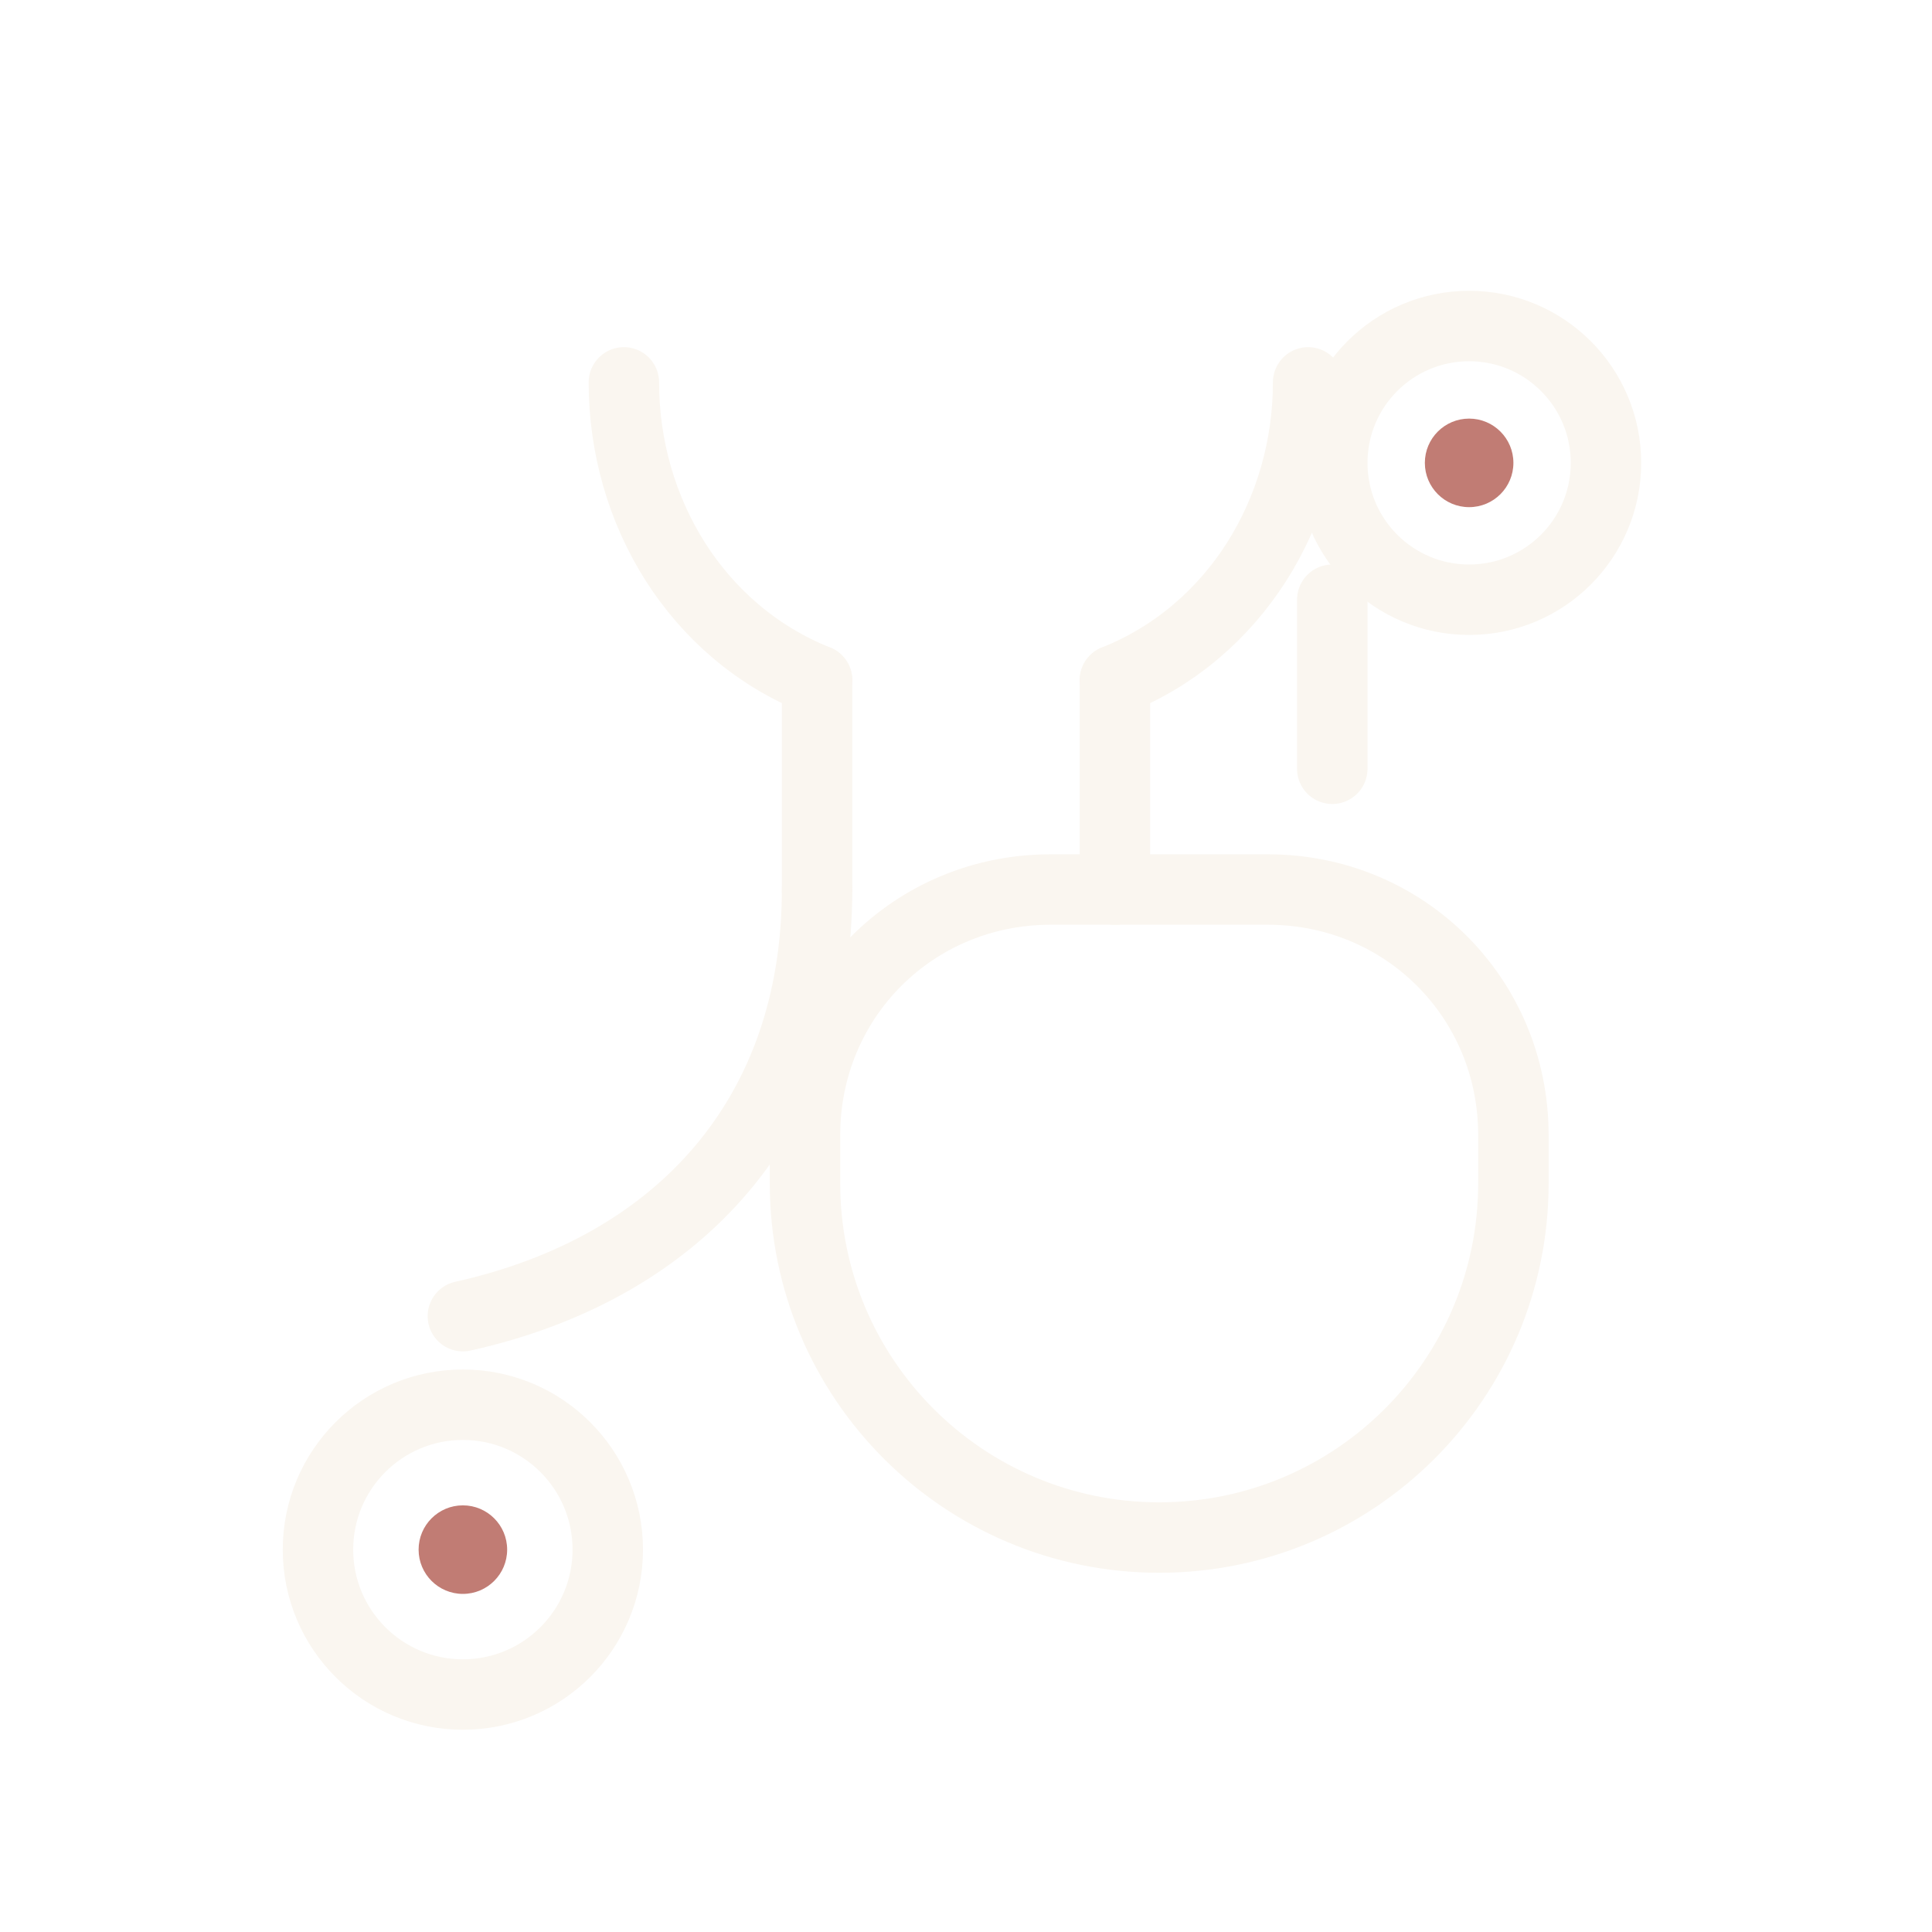
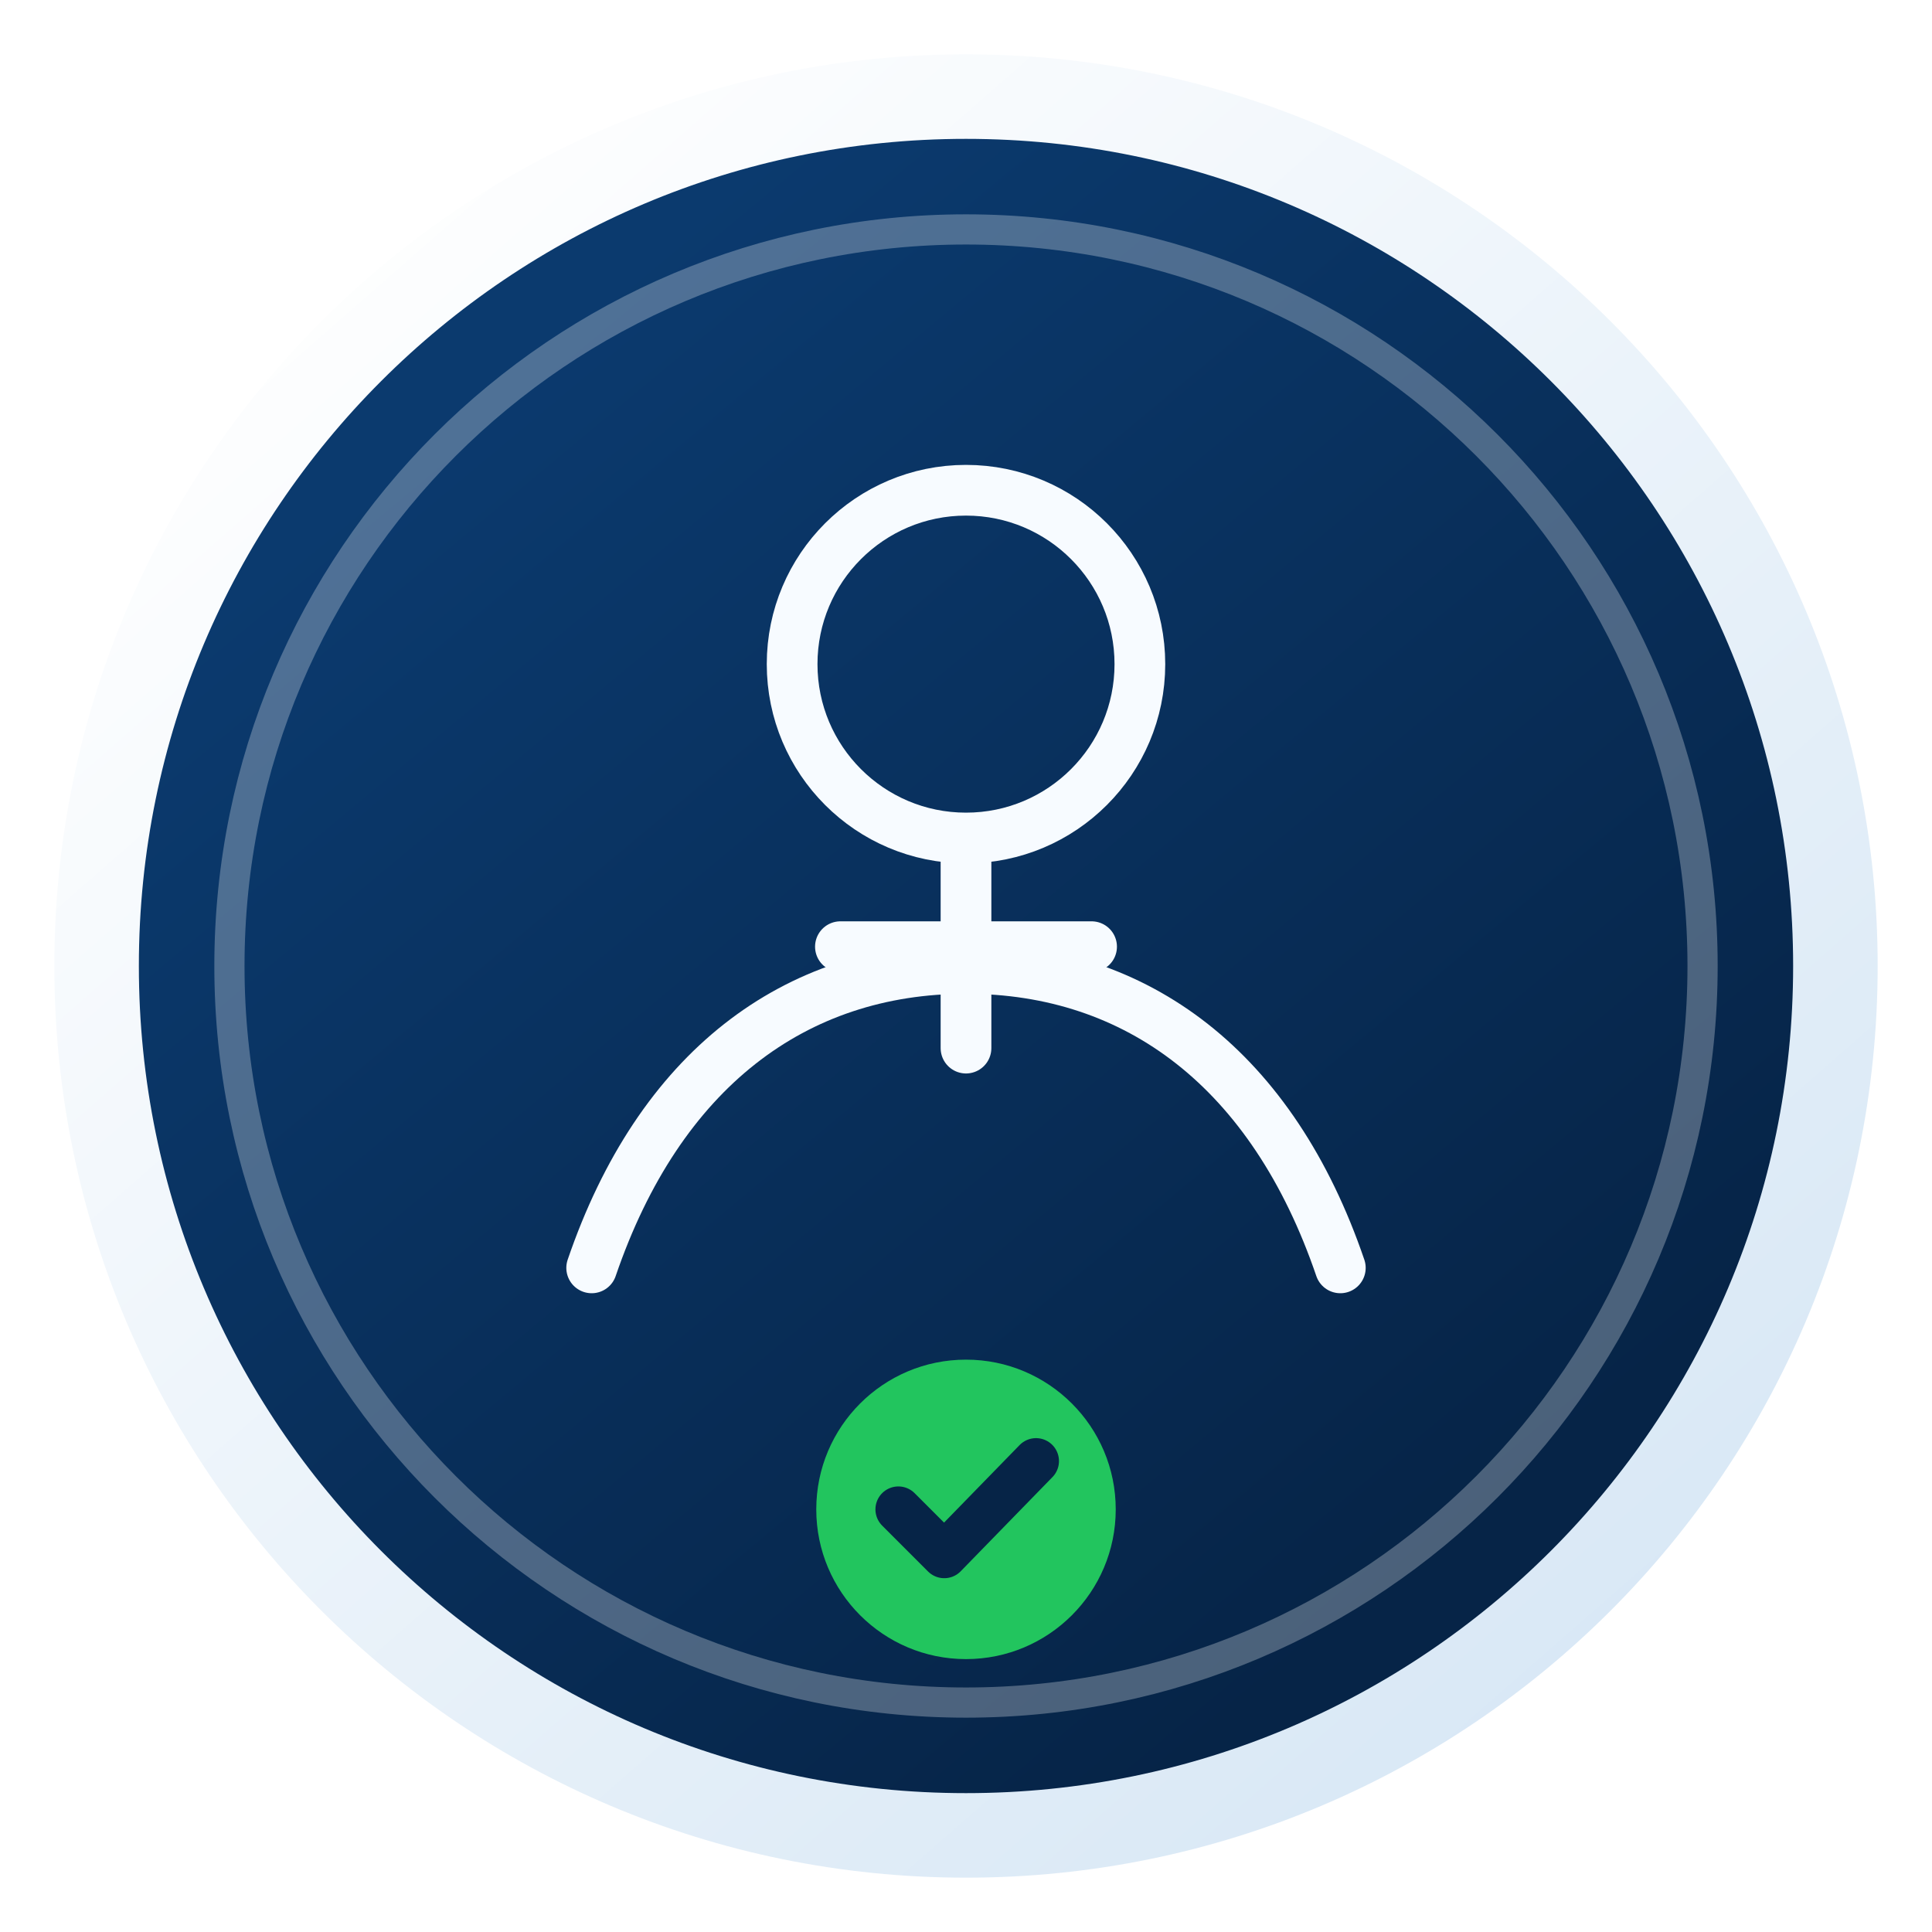
- <svg xmlns="http://www.w3.org/2000/svg" viewBox="0 0 48 48" fill="none" role="img" aria-labelledby="pax-provider-title">
-   <g stroke="#FAF6F0" stroke-width="1.75" stroke-linecap="round" stroke-linejoin="round">
-     <path d="M15.5 9.5c0 3.2 1.8 6.2 4.8 7.4" />
-     <path d="M32.5 9.5c0 3.2-1.8 6.2-4.8 7.4" />
-     <path d="M20.3 16.9v5.2" />
-     <path d="M27.7 16.9v5.2" />
-     <path d="M20.3 22.1c0 5.6-3.4 9.4-8.8 10.6" />
-     <circle cx="11.5" cy="38.5" r="3.6" />
-     <path d="M27.7 22.1h3.8c3.4 0 6.1 2.7 6.1 6.1v1.2a8.8 8.8 0 0 1-17.6 0v-1.2c0-3.4 2.7-6.1 6.1-6.1h1.6" />
-     <circle cx="36.5" cy="11.5" r="3.4" />
-     <path d="M33.1 14.9v4.2" />
+ <svg xmlns="http://www.w3.org/2000/svg" viewBox="0 0 80 80" fill="none" role="img" aria-labelledby="pax-provider-seal-title">
+   <defs>
+     <linearGradient id="pax-provider-ring" x1="12" y1="8" x2="68" y2="72" gradientUnits="userSpaceOnUse">
+       <stop stop-color="#FFFFFF" />
+       <stop offset="1" stop-color="#D7E7F5" />
+     </linearGradient>
+     <linearGradient id="pax-provider-face" x1="20" y1="16" x2="60" y2="64" gradientUnits="userSpaceOnUse">
+       <stop stop-color="#0B3A6E" />
+       <stop offset="1" stop-color="#062447" />
+     </linearGradient>
+   </defs>
+   <circle cx="40" cy="40" r="36" fill="url(#pax-provider-face)" stroke="url(#pax-provider-ring)" stroke-width="3.5" />
+   <circle cx="40" cy="40" r="30.5" stroke="rgba(255,255,255,0.28)" stroke-width="1.25" />
+   <g fill="none" stroke="#F7FBFF" stroke-width="2.1" stroke-linecap="round" stroke-linejoin="round">
+     <circle cx="40" cy="27.5" r="7.2" />
+     <path d="M24.5 52.5c2.8-8.2 8.4-12.4 15.5-12.4s12.7 4.2 15.5 12.4" />
+     <path d="M40 34.8v8.6" />
+     <path d="M34.8 39.2h10.4" />
  </g>
-   <circle cx="11.5" cy="38.5" r="1.1" fill="#C17C74" />
-   <circle cx="36.5" cy="11.5" r="1.1" fill="#C17C74" />
+   <circle cx="40" cy="62.5" r="6.2" fill="#22C55E" />
+   <path d="M37.2 62.5l1.9 1.9 3.8-3.9" stroke="#062447" stroke-width="1.9" stroke-linecap="round" stroke-linejoin="round" />
</svg>
